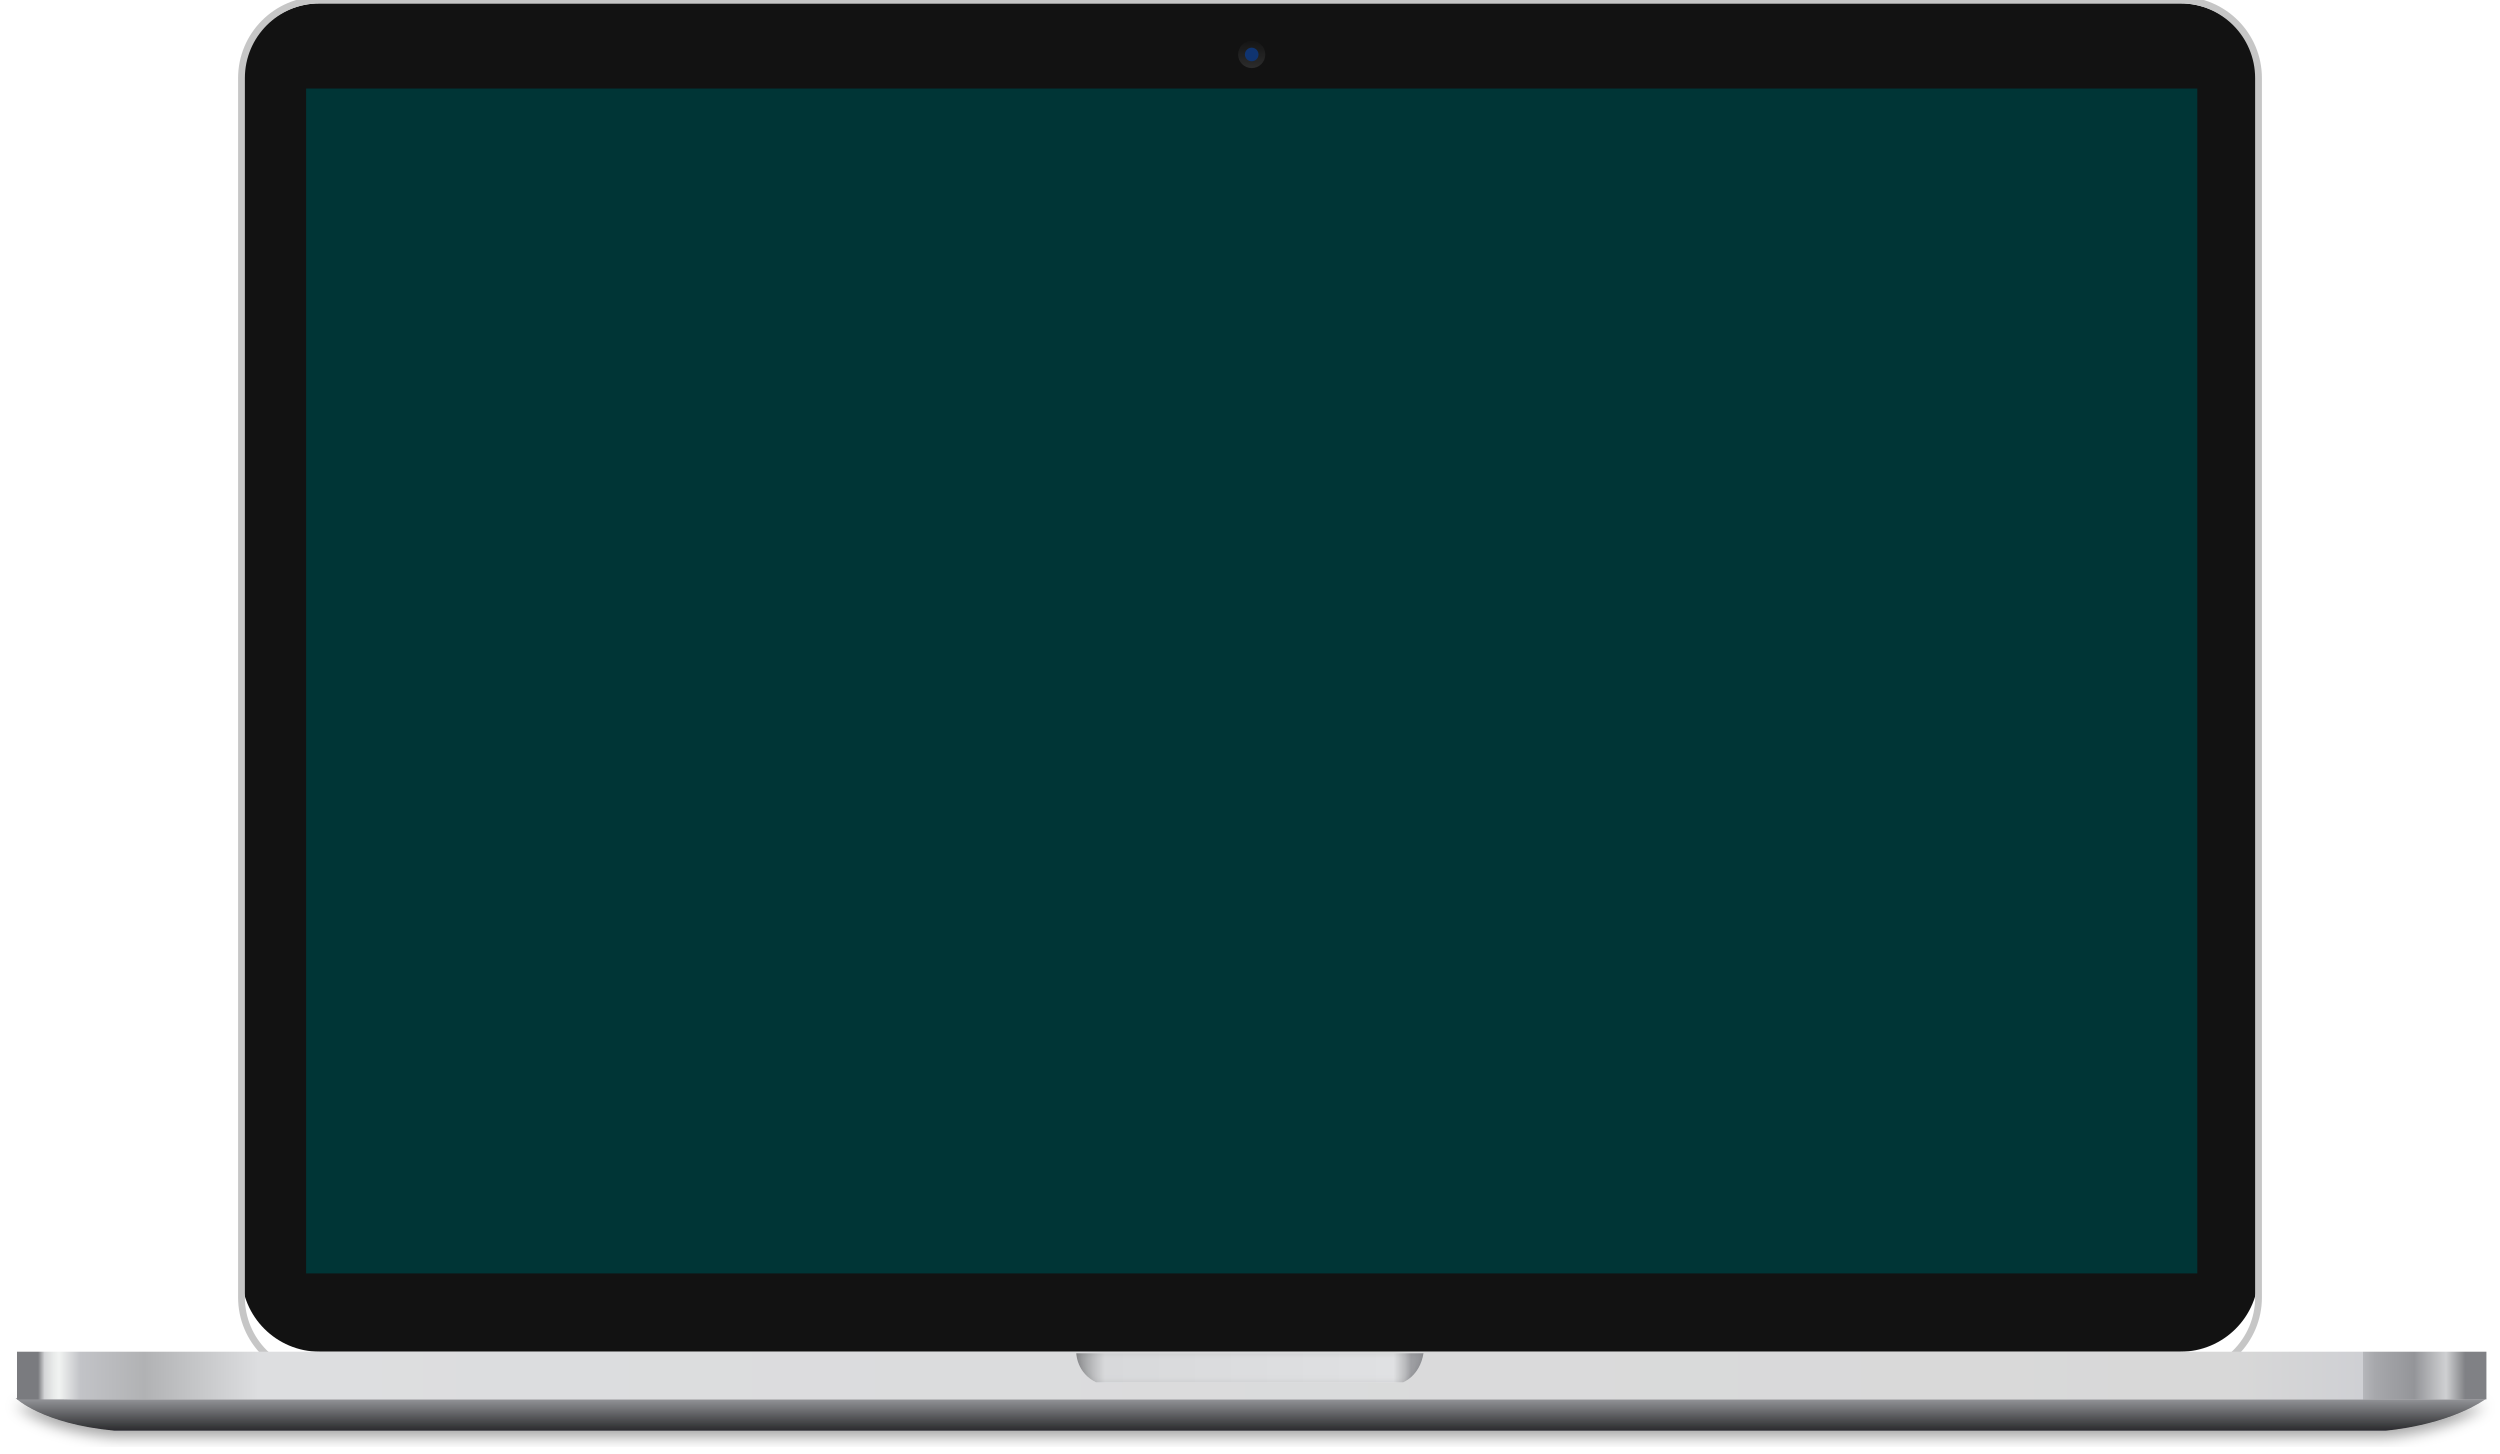
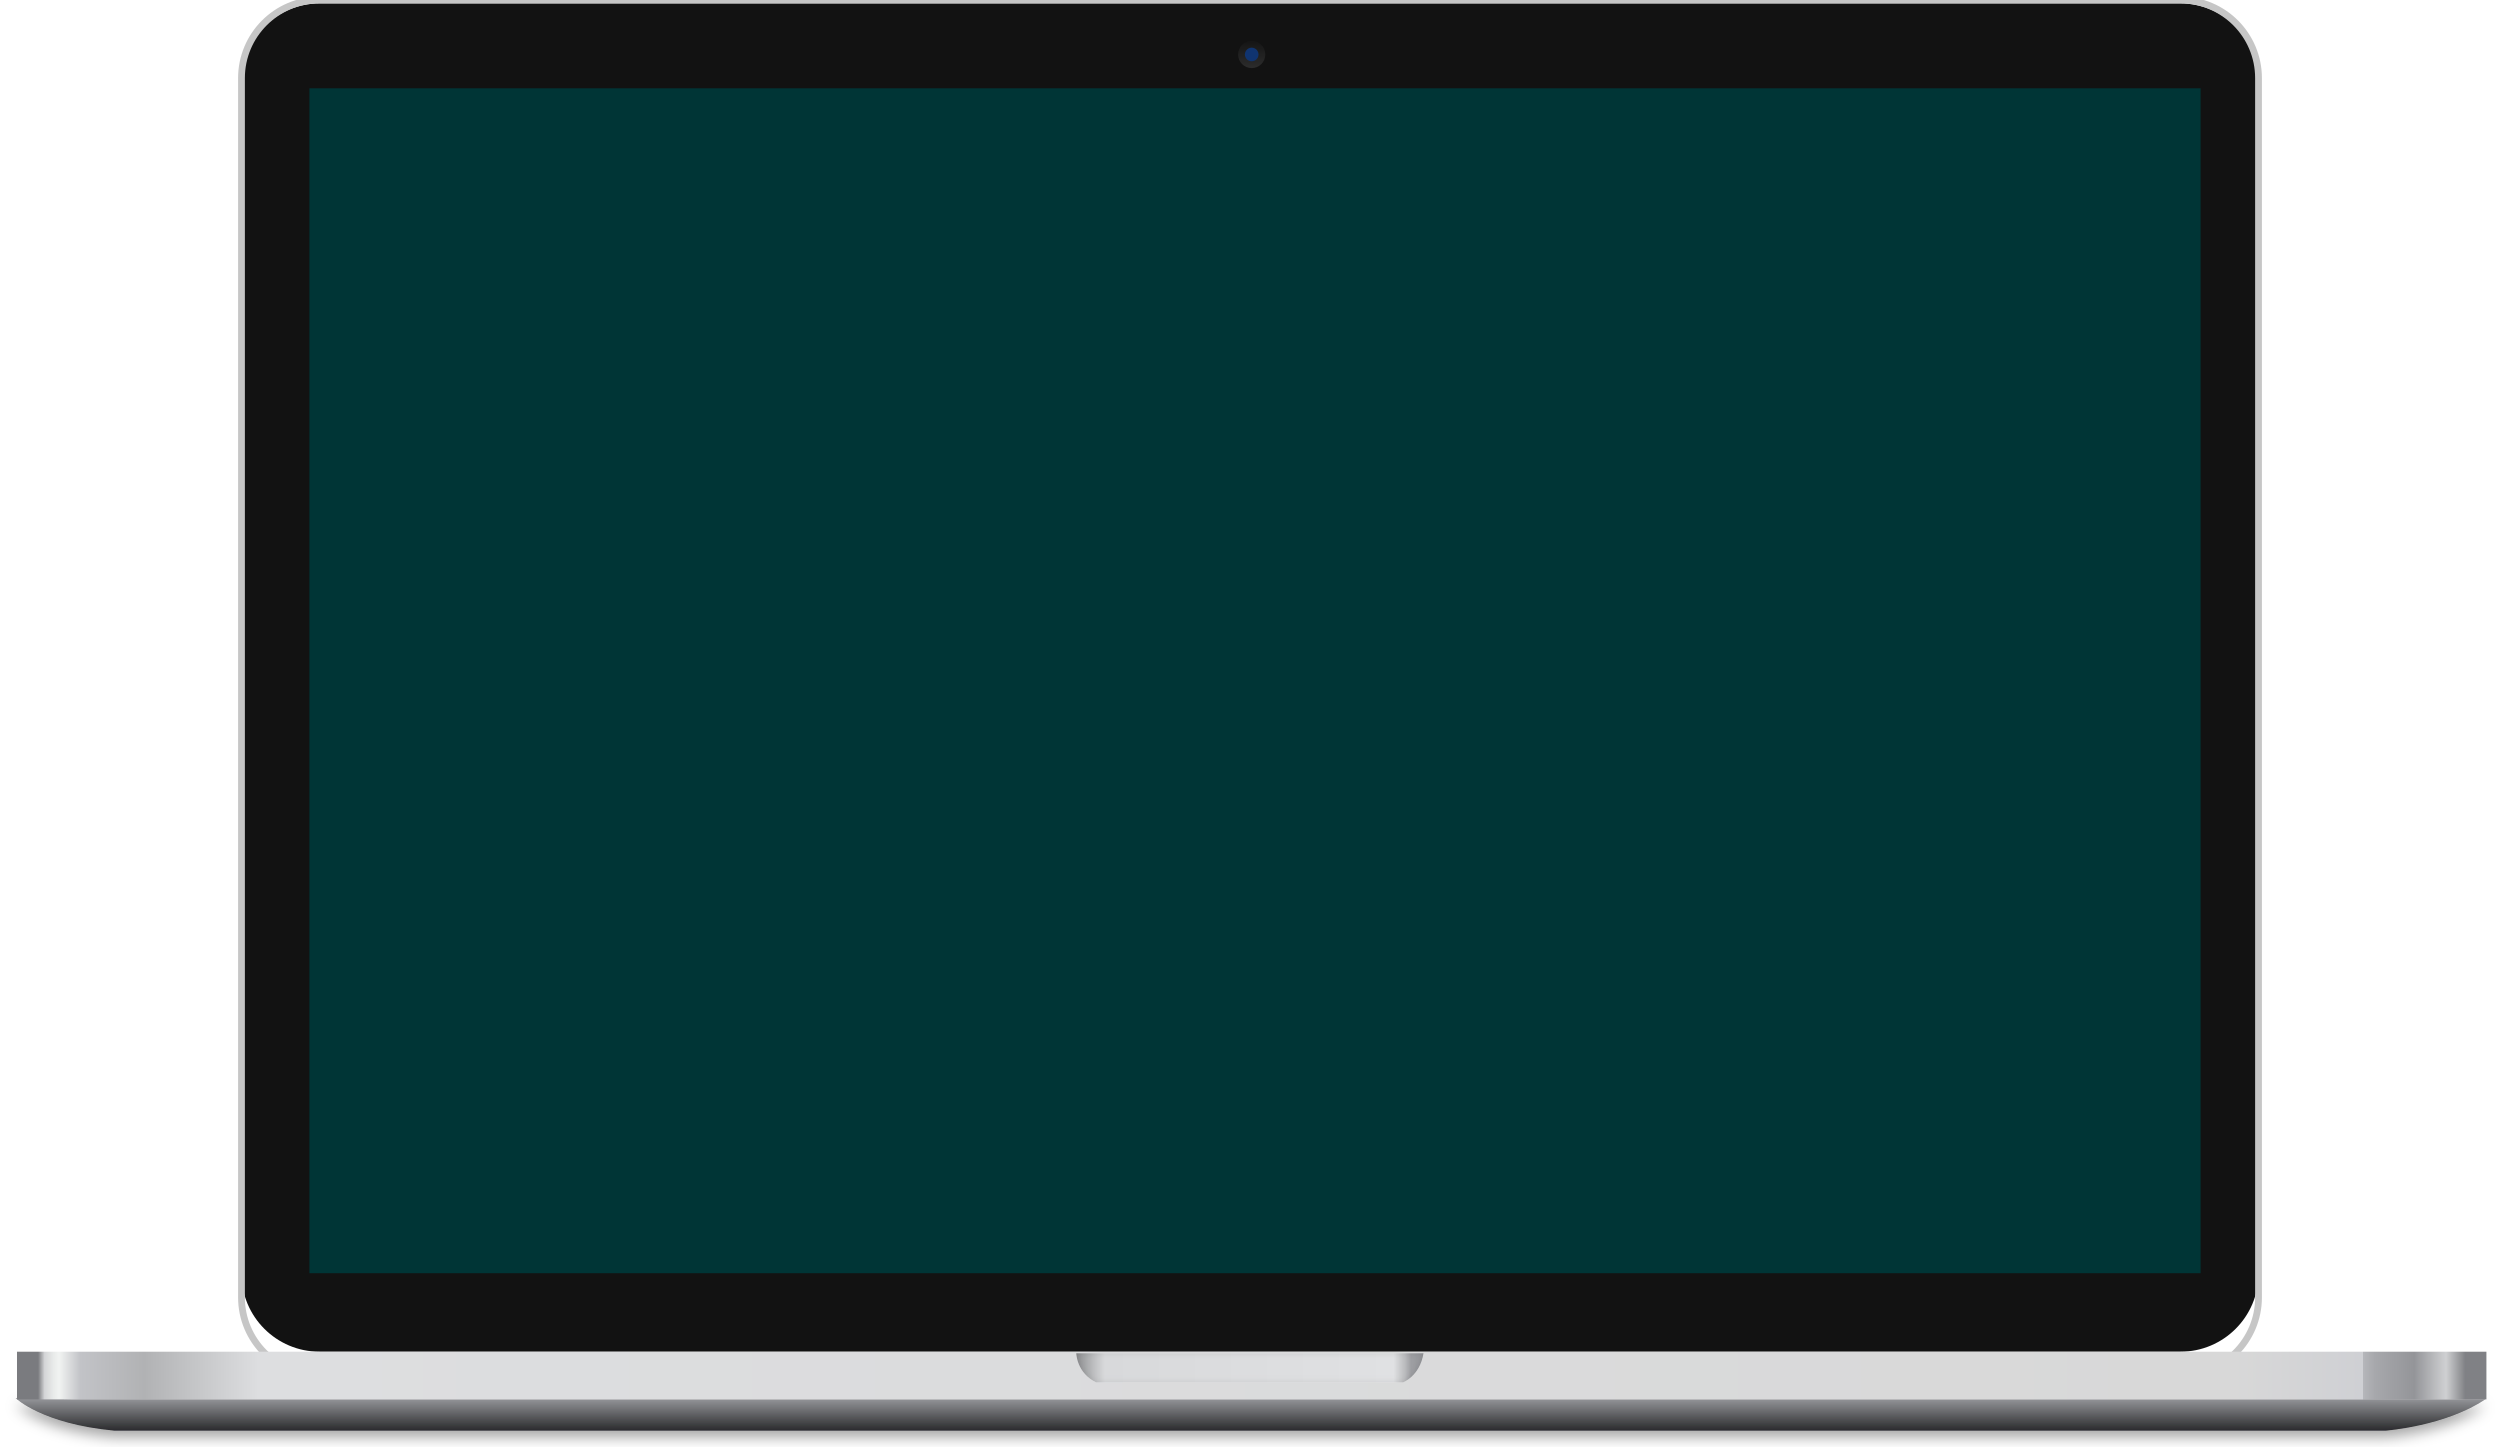
<svg xmlns="http://www.w3.org/2000/svg" width="368px" height="214px" viewBox="0 0 368 214" version="1.1">
  <defs>
    <linearGradient x1="50%" y1="0%" x2="50%" y2="100%" id="linearGradient-1">
      <stop stop-color="#151515" offset="0%" />
      <stop stop-color="#2C2C2C" offset="100%" />
    </linearGradient>
    <linearGradient x1="50%" y1="0%" x2="50%" y2="100%" id="linearGradient-2">
      <stop stop-color="#96979B" offset="0%" />
      <stop stop-color="#2A2B2D" offset="100%" />
    </linearGradient>
    <filter x="-50%" y="-50%" width="200%" height="200%" filterUnits="objectBoundingBox" id="filter-3">
      <feOffset dx="0" dy="1" in="SourceAlpha" result="shadowOffsetOuter1" />
      <feGaussianBlur stdDeviation="1" in="shadowOffsetOuter1" result="shadowBlurOuter1" />
      <feColorMatrix values="0 0 0 0 0   0 0 0 0 0   0 0 0 0 0  0 0 0 0.35 0" in="shadowBlurOuter1" type="matrix" result="shadowMatrixOuter1" />
      <feMerge>
        <feMergeNode in="shadowMatrixOuter1" />
        <feMergeNode in="SourceGraphic" />
      </feMerge>
    </filter>
    <linearGradient x1="100%" y1="50%" x2="0%" y2="50%" id="linearGradient-4">
      <stop stop-color="#808185" offset="0%" />
      <stop stop-color="#CFD0D2" offset="0.797%" />
      <stop stop-color="#949599" offset="2.104%" />
      <stop stop-color="#A7A8AC" offset="3.732%" />
      <stop stop-color="#B6B7BB" offset="4.234%" />
      <stop stop-color="#CFD0D4" offset="0.212%" />
      <stop stop-color="#D8D8D8" offset="9.64%" />
      <stop stop-color="#DDDEE0" offset="90.91%" />
      <stop stop-color="#B1B2B4" offset="95.62%" />
      <stop stop-color="#C2C3C7" offset="98.255%" />
      <stop stop-color="#F1F3F2" offset="99.128%" />
      <stop stop-color="#E9EBEA" offset="99.357%" />
      <stop stop-color="#D4D5D7" offset="99.731%" />
      <stop stop-color="#7A7B7F" offset="100%" />
    </linearGradient>
    <linearGradient x1="100%" y1="37.234%" x2="0%" y2="37.234%" id="linearGradient-5">
      <stop stop-color="#949599" offset="0%" />
      <stop stop-color="#9E9FA3" offset="3.582%" />
      <stop stop-color="#B9BABC" offset="5.166%" />
      <stop stop-color="#E0E1E3" offset="8.56%" />
      <stop stop-color="#D8D9DB" offset="91.829%" />
      <stop stop-color="#C2C3C5" offset="94.545%" />
      <stop stop-color="#8D8E90" offset="100%" />
    </linearGradient>
    <filter x="-50%" y="-50%" width="200%" height="200%" filterUnits="objectBoundingBox" id="filter-6">
      <feOffset dx="0" dy="0" in="SourceAlpha" result="shadowOffsetInner1" />
      <feGaussianBlur stdDeviation="0.5" in="shadowOffsetInner1" result="shadowBlurInner1" />
      <feComposite in="shadowBlurInner1" in2="SourceAlpha" operator="arithmetic" k2="-1" k3="1" result="shadowInnerInner1" />
      <feColorMatrix values="0 0 0 0 0   0 0 0 0 0   0 0 0 0 0  0 0 0 0.211 0" in="shadowInnerInner1" type="matrix" result="shadowMatrixInner1" />
      <feMerge>
        <feMergeNode in="SourceGraphic" />
        <feMergeNode in="shadowMatrixInner1" />
      </feMerge>
    </filter>
  </defs>
  <g id="Page-1" stroke="none" stroke-width="1" fill="none" fill-rule="evenodd">
    <g id="Aroma-How-To" transform="translate(-241, -1100)">
      <g id="MacBook-Pro" transform="translate(243, 1100)">
        <g id="monitor" transform="translate(33.54608, 0)">
          <rect id="screen-border" fill="#121212" x="0" y="0.501" width="296.908" height="198.47" rx="11.5" />
          <rect stroke="#C6C6C6" x="0" y="0" width="296.908" height="202.48" rx="11.5" />
-           <rect id="screen" fill="#003536" x="9.513" y="13.031" width="278.382" height="174.413" />
+           <rect id="screen" fill="#003536" x="10" y="13" width="278.382" height="174.413" />
        </g>
        <g id="camera" transform="translate(180.2476, 6.014252)">
          <ellipse id="Oval-5" fill="url(#linearGradient-1)" cx="2.003" cy="2.005" rx="2.003" ry="2.005" />
          <ellipse id="Oval-6" fill="#103470" cx="2.003" cy="2.005" rx="1.001" ry="1.002" />
        </g>
        <g id="bottom" transform="translate(0, 198.9715)">
          <path d="M0.298,6.827 C0.298,6.827 4.091,10.62 14.834,11.622 L349.165,11.622 C349.165,11.622 358.078,10.951 363.859,6.992 L8.722,6.992 L0.298,6.827 Z" id="lower-bottom" fill="url(#linearGradient-2)" filter="url(#filter-3)" />
          <rect id="upper-bottom" fill="url(#linearGradient-4)" x="0.501" y="0" width="363.499" height="7.017" />
          <path d="M156.429,0.232 C156.429,0.232 156.47,3.135 159.372,4.521 L204.507,4.521 C204.507,4.521 206.99,3.619 207.543,0.232 L157.16,0.232" id="indent" fill="url(#linearGradient-5)" filter="url(#filter-6)" />
        </g>
      </g>
    </g>
  </g>
</svg>
